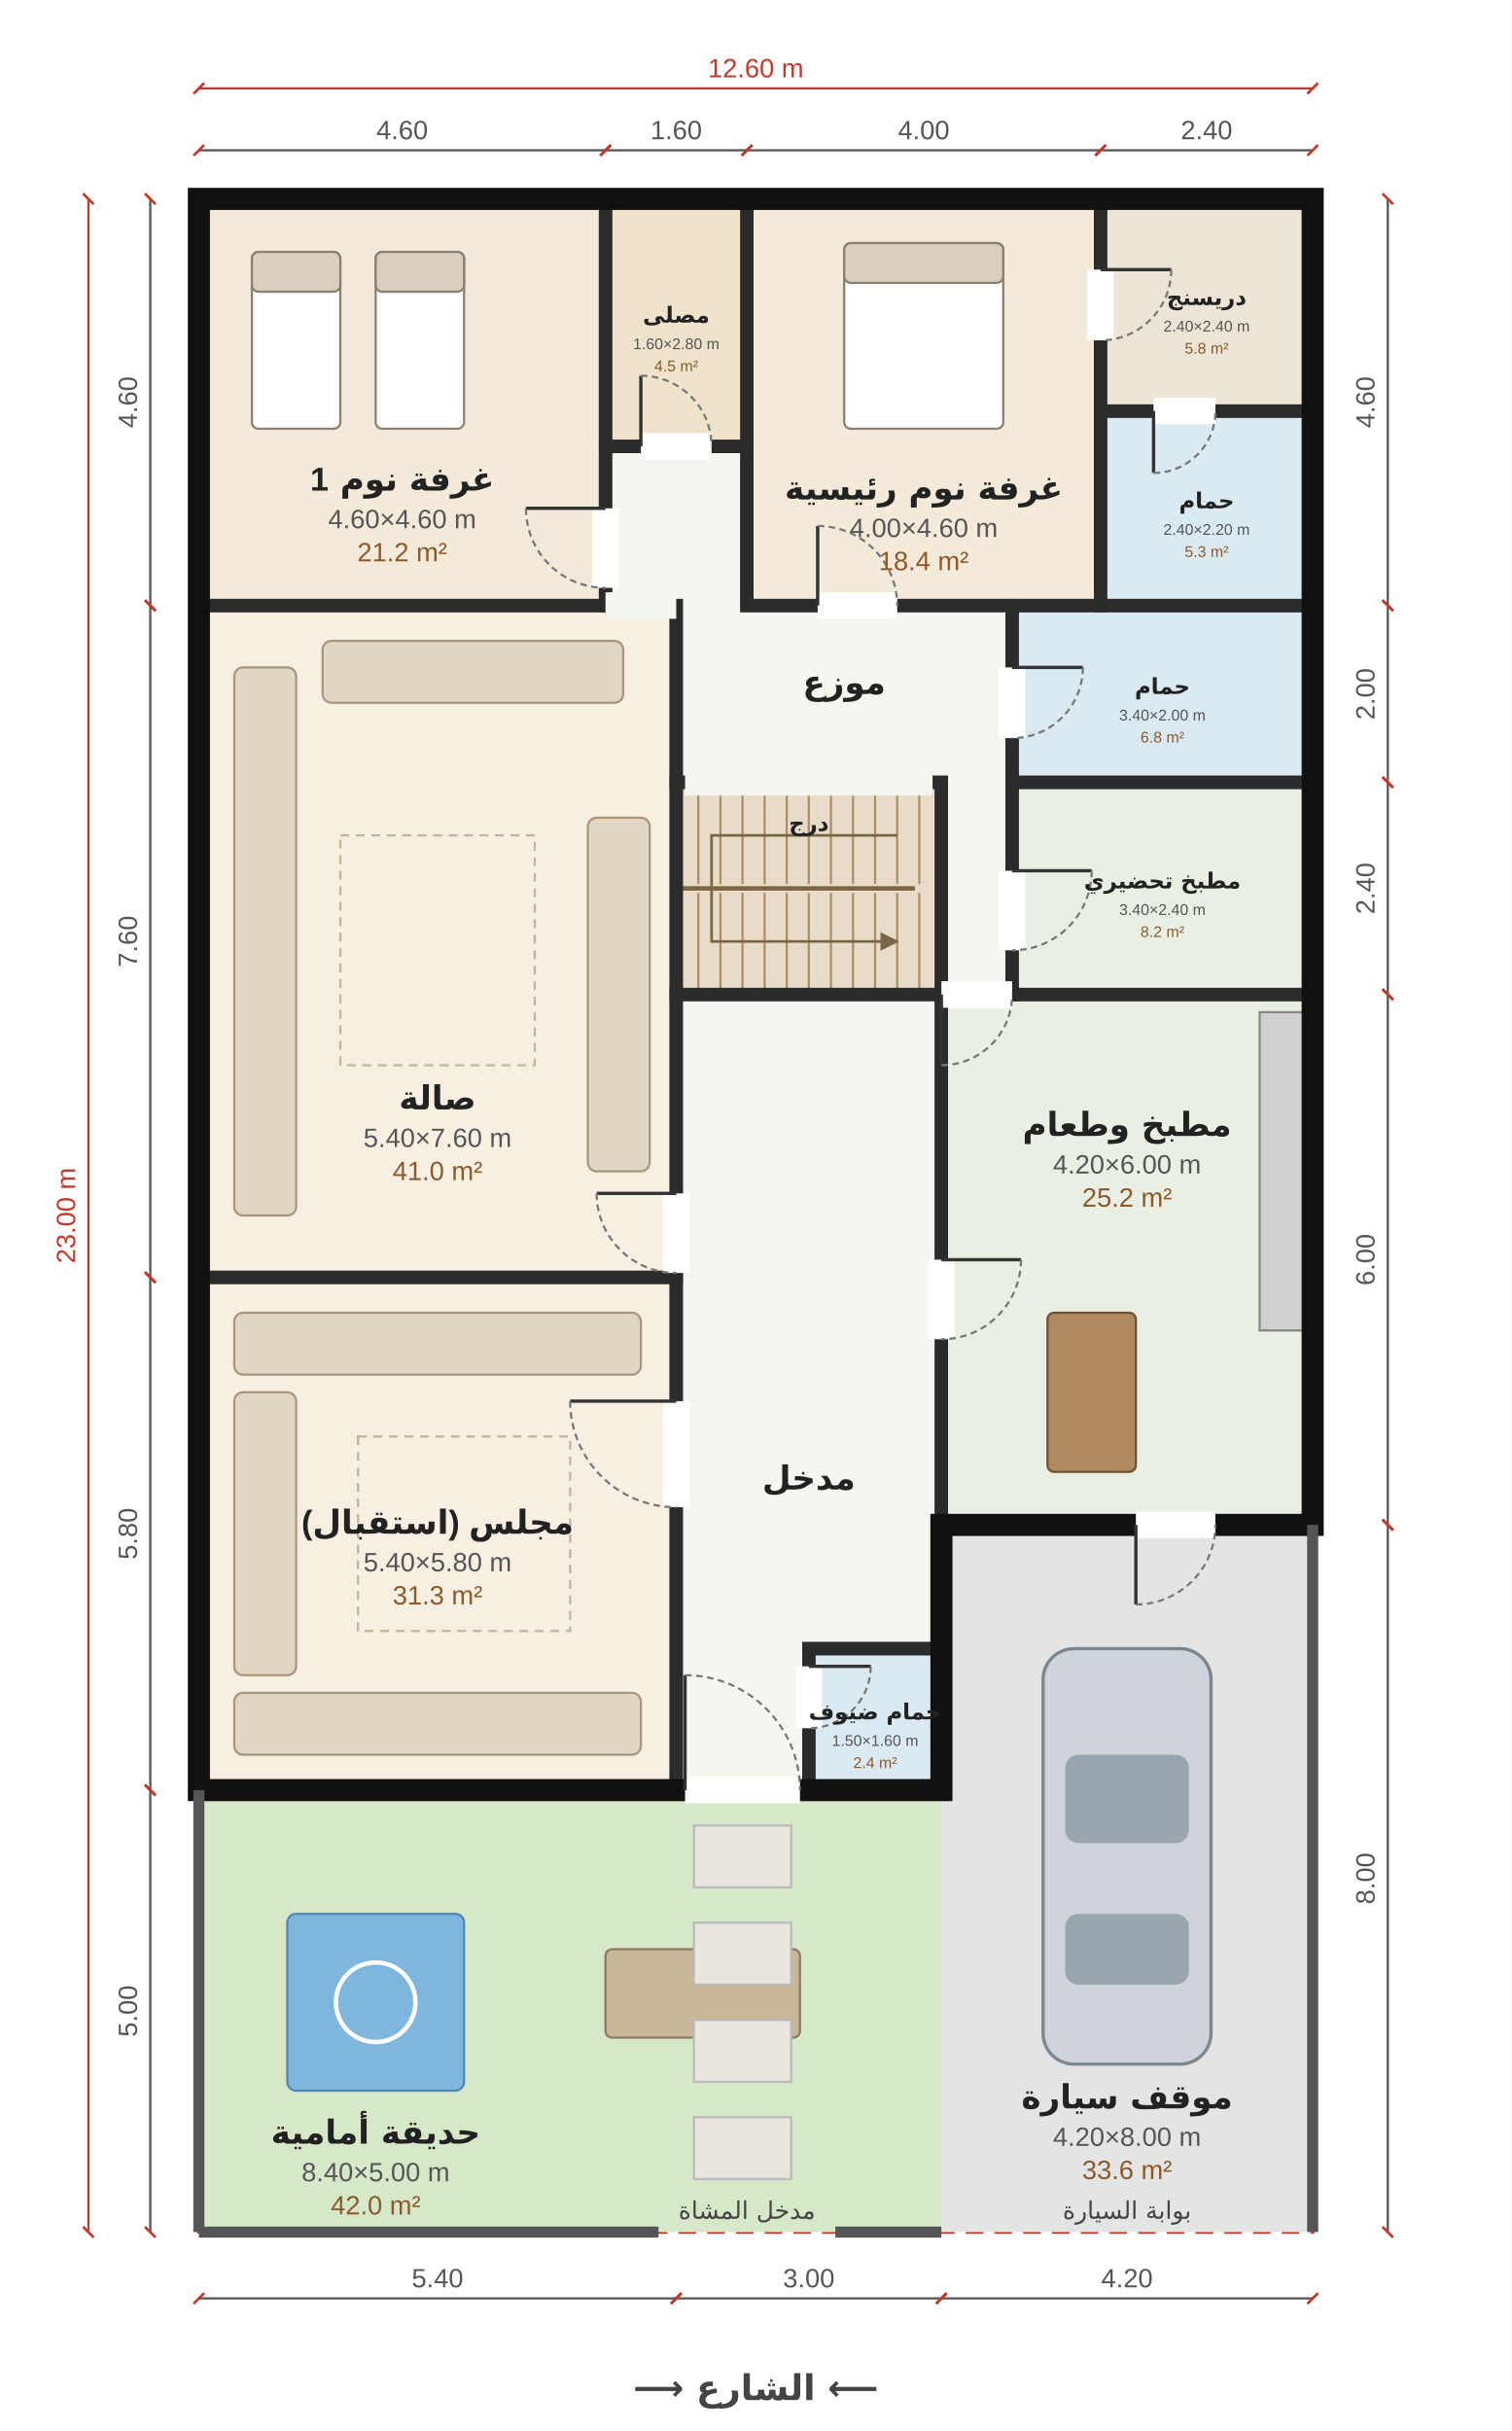
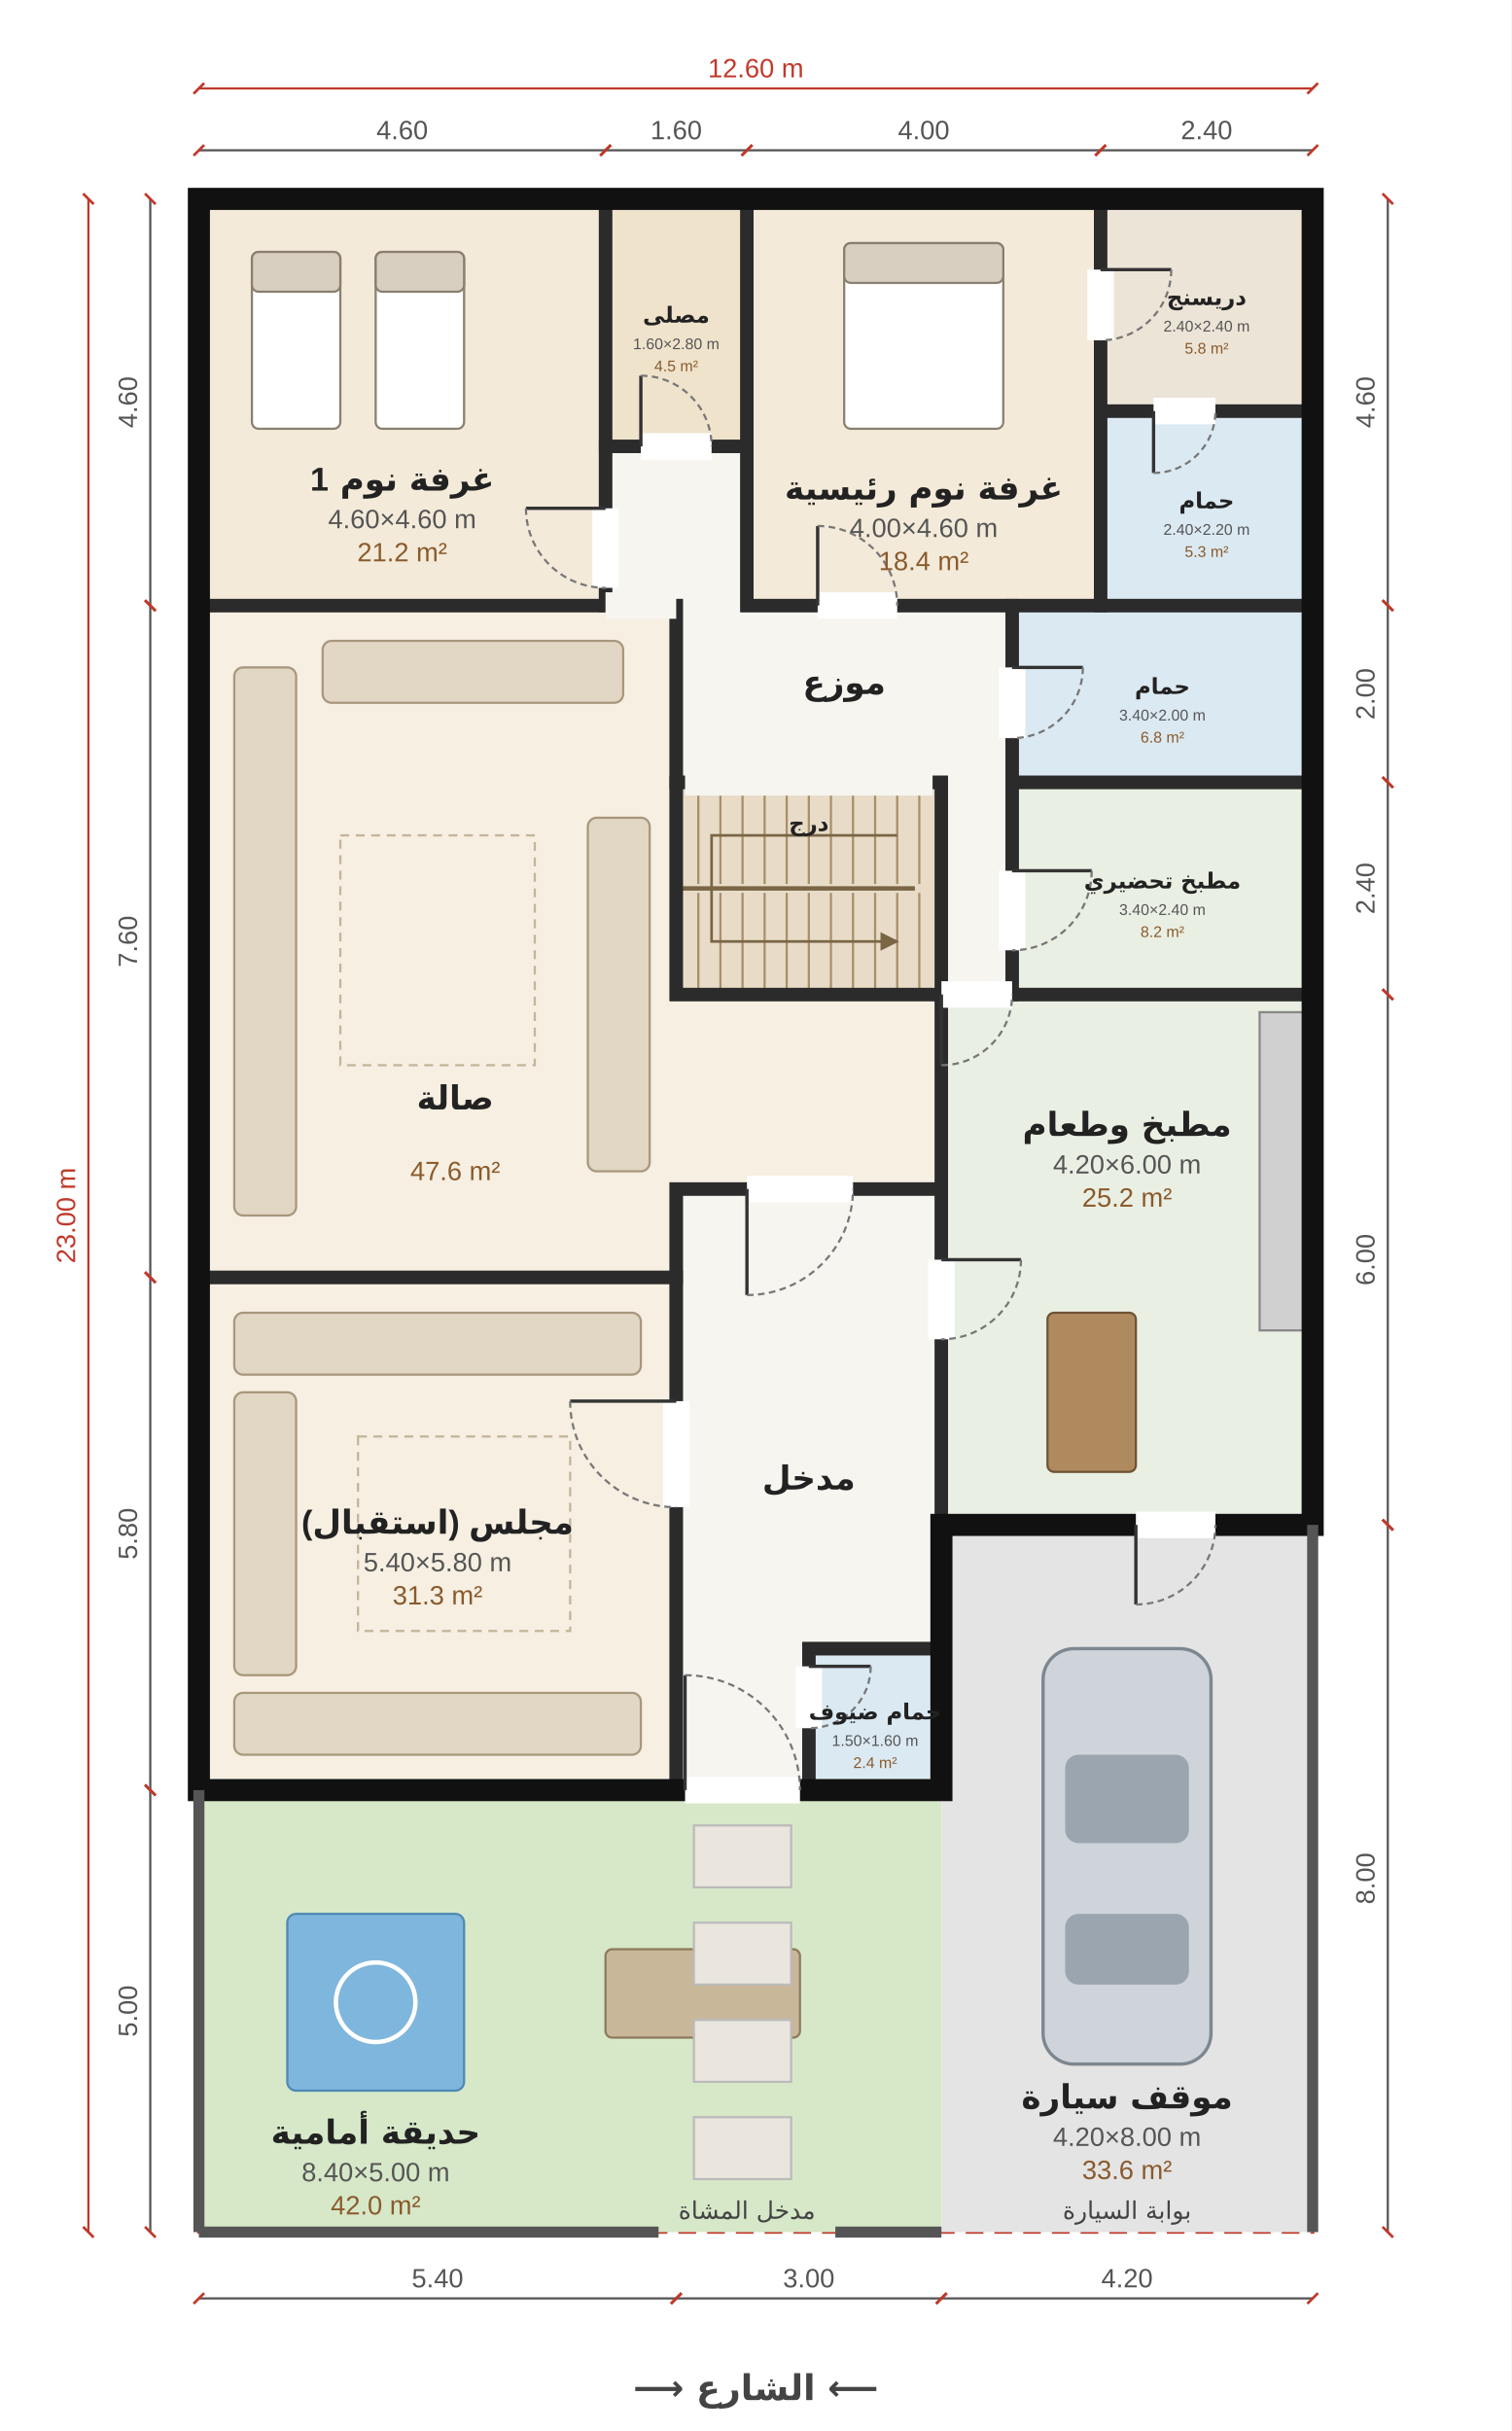
<svg xmlns="http://www.w3.org/2000/svg" viewBox="0 0 684 1100" width="684" height="1100" font-family="Tahoma, Arial, sans-serif" direction="rtl">
  <rect width="684" height="1100" fill="#ffffff" />
  <rect x="90" y="90" width="504.0" height="920.0" fill="none" stroke="#c0392b" stroke-width="1.5" stroke-dasharray="8 5" />
  <polygon points="90.0,90.0 274.0,90.0 274.0,274.0 90.0,274.0" fill="#f3ead9" />
  <polygon points="274.0,90.0 338.0,90.0 338.0,202.0 274.0,202.0" fill="#efe3cc" />
  <polygon points="338.0,90.0 498.0,90.0 498.0,274.0 338.0,274.0" fill="#f3ead9" />
  <polygon points="498.0,90.0 594.0,90.0 594.0,186.0 498.0,186.0" fill="#ece4d6" />
  <polygon points="498.0,186.0 594.0,186.0 594.0,274.0 498.0,274.0" fill="#dbe9f2" />
  <polygon points="274.0,202.0 338.0,202.0 338.0,274.0 458.0,274.0 458.0,450.0 426.0,450.0 426.0,354.0 306.0,354.0 306.0,274.0 274.0,274.0" fill="#f7f5f0" />
  <polygon points="458.0,274.0 594.0,274.0 594.0,354.0 458.0,354.0" fill="#dbe9f2" />
  <polygon points="458.0,354.0 594.0,354.0 594.0,450.0 458.0,450.0" fill="#e9efe3" />
-   <polygon points="90.0,274.0 306.0,274.0 306.0,578.0 90.0,578.0" fill="#f6efe2" />
+   <polygon points="90.0,274.0 306.0,274.0 306.0,450.0 426.0,450.0 426.0,538.0 306.0,538.0 306.0,578.0 90.0,578.0" fill="#f6efe2" />
  <polygon points="306.0,354.0 426.0,354.0 426.0,450.0 306.0,450.0" fill="#e8dcc8" />
  <polygon points="426.0,450.0 594.0,450.0 594.0,690.0 426.0,690.0" fill="#e9efe3" />
  <polygon points="90.0,578.0 306.0,578.0 306.0,810.0 90.0,810.0" fill="#f6efe2" />
-   <polygon points="306.0,450.0 426.0,450.0 426.0,746.0 366.0,746.0 366.0,810.0 306.0,810.0" fill="#f7f5f0" />
+   <polygon points="306.0,538.0 426.0,538.0 426.0,746.0 366.0,746.0 366.0,810.0 306.0,810.0" fill="#f7f5f0" />
  <polygon points="366.0,746.0 426.0,746.0 426.0,810.0 366.0,810.0" fill="#dbe9f2" />
  <polygon points="426.0,690.0 594.0,690.0 594.0,1010.0 426.0,1010.0" fill="#e4e4e4" />
  <polygon points="90.0,810.0 426.0,810.0 426.0,1010.0 90.0,1010.0" fill="#d6e8c8" />
  <line x1="316.0" y1="354.0" x2="316.0" y2="400.0" stroke="#a88f6a" stroke-width="1" />
  <line x1="316.0" y1="404.0" x2="316.0" y2="450.0" stroke="#a88f6a" stroke-width="1" />
  <line x1="326.0" y1="354.0" x2="326.0" y2="400.0" stroke="#a88f6a" stroke-width="1" />
  <line x1="326.0" y1="404.0" x2="326.0" y2="450.0" stroke="#a88f6a" stroke-width="1" />
  <line x1="336.0" y1="354.0" x2="336.0" y2="400.0" stroke="#a88f6a" stroke-width="1" />
  <line x1="336.0" y1="404.0" x2="336.0" y2="450.0" stroke="#a88f6a" stroke-width="1" />
  <line x1="346.0" y1="354.0" x2="346.0" y2="400.0" stroke="#a88f6a" stroke-width="1" />
  <line x1="346.0" y1="404.0" x2="346.0" y2="450.0" stroke="#a88f6a" stroke-width="1" />
  <line x1="356.0" y1="354.0" x2="356.0" y2="400.0" stroke="#a88f6a" stroke-width="1" />
  <line x1="356.0" y1="404.0" x2="356.0" y2="450.0" stroke="#a88f6a" stroke-width="1" />
  <line x1="366.0" y1="354.0" x2="366.0" y2="400.0" stroke="#a88f6a" stroke-width="1" />
  <line x1="366.0" y1="404.0" x2="366.0" y2="450.0" stroke="#a88f6a" stroke-width="1" />
  <line x1="376.0" y1="354.0" x2="376.0" y2="400.0" stroke="#a88f6a" stroke-width="1" />
  <line x1="376.0" y1="404.0" x2="376.0" y2="450.0" stroke="#a88f6a" stroke-width="1" />
  <line x1="386.0" y1="354.0" x2="386.0" y2="400.0" stroke="#a88f6a" stroke-width="1" />
  <line x1="386.0" y1="404.0" x2="386.0" y2="450.0" stroke="#a88f6a" stroke-width="1" />
  <line x1="396.0" y1="354.0" x2="396.0" y2="400.0" stroke="#a88f6a" stroke-width="1" />
  <line x1="396.0" y1="404.0" x2="396.0" y2="450.0" stroke="#a88f6a" stroke-width="1" />
  <line x1="406.0" y1="354.0" x2="406.0" y2="400.0" stroke="#a88f6a" stroke-width="1" />
  <line x1="406.0" y1="404.0" x2="406.0" y2="450.0" stroke="#a88f6a" stroke-width="1" />
  <line x1="416.0" y1="354.0" x2="416.0" y2="400.0" stroke="#a88f6a" stroke-width="1" />
  <line x1="416.0" y1="404.0" x2="416.0" y2="450.0" stroke="#a88f6a" stroke-width="1" />
  <line x1="306.0" y1="402.0" x2="414.0" y2="402.0" stroke="#7a6545" stroke-width="2" />
  <path d="M406.0,378.0 L322.0,378.0 L322.0,426.0 L406.0,426.0" fill="none" stroke="#7a6545" stroke-width="1.2" marker-end="url(#arr)" />
  <rect x="130.0" y="866.0" width="80.0" height="80.0" fill="#7fb6dd" stroke="#4d8ab5" rx="4" />
  <circle cx="170.0" cy="906.0" r="18.0" fill="none" stroke="#fff" stroke-width="2" />
  <rect x="274.0" y="882.0" width="88.0" height="40.0" fill="#c9b79a" stroke="#8d7a5c" rx="3" />
  <rect x="314.0" y="826.0" width="44.0" height="28.0" fill="#eae6de" stroke="#bbb" />
  <rect x="314.0" y="870.0" width="44.0" height="28.0" fill="#eae6de" stroke="#bbb" />
  <rect x="314.0" y="914" width="44.0" height="28.0" fill="#eae6de" stroke="#bbb" />
  <rect x="314.0" y="958.0" width="44.0" height="28.0" fill="#eae6de" stroke="#bbb" />
  <rect x="472.0" y="746.0" width="76.0" height="188.0" rx="14" fill="#cfd4da" stroke="#7d8790" stroke-width="1.5" />
  <rect x="482.0" y="794.0" width="56.0" height="40.0" rx="6" fill="#9aa5b0" />
  <rect x="482.0" y="866.0" width="56.0" height="32.0" rx="6" fill="#9aa5b0" />
  <rect x="114.0" y="114.0" width="40.0" height="80.0" fill="#fff" stroke="#8a7f70" rx="3" />
  <rect x="114.0" y="114.0" width="40.0" height="18.0" fill="#d9cfc0" stroke="#8a7f70" rx="3" />
  <rect x="170.0" y="114.0" width="40.0" height="80.0" fill="#fff" stroke="#8a7f70" rx="3" />
  <rect x="170.0" y="114.0" width="40.0" height="18.0" fill="#d9cfc0" stroke="#8a7f70" rx="3" />
  <rect x="382.0" y="110.0" width="72.0" height="84.0" fill="#fff" stroke="#8a7f70" rx="3" />
  <rect x="382.0" y="110.0" width="72.0" height="18.0" fill="#d9cfc0" stroke="#8a7f70" rx="3" />
  <rect x="570.0" y="458.0" width="24.0" height="144.0" fill="#d0d0d0" stroke="#888" />
  <rect x="474.0" y="594.0" width="40.0" height="72.0" fill="#b08a5f" stroke="#6e5333" rx="3" />
  <rect x="106.0" y="594.0" width="184.0" height="28.0" fill="#e2d6c4" stroke="#a8977d" rx="4" />
  <rect x="106.0" y="766.0" width="184.0" height="28.0" fill="#e2d6c4" stroke="#a8977d" rx="4" />
  <rect x="106.0" y="630.0" width="28.0" height="128.0" fill="#e2d6c4" stroke="#a8977d" rx="4" />
  <rect x="106.0" y="302.0" width="28.0" height="248.0" fill="#e2d6c4" stroke="#a8977d" rx="4" />
  <rect x="146.0" y="290.0" width="136.0" height="28.0" fill="#e2d6c4" stroke="#a8977d" rx="4" />
  <rect x="266.0" y="370.0" width="28.0" height="160.0" fill="#e2d6c4" stroke="#a8977d" rx="4" />
  <rect x="162.0" y="650.0" width="96.0" height="88.0" fill="none" stroke="#c4b49a" stroke-dasharray="4 3" />
  <rect x="154.0" y="378.0" width="88.0" height="104.0" fill="none" stroke="#c4b49a" stroke-dasharray="4 3" />
  <polygon points="90.0,90.0 274.0,90.0 274.0,274.0 90.0,274.0" fill="none" stroke="#2b2b2b" stroke-width="6.0" stroke-linejoin="miter" />
  <polygon points="274.0,90.0 338.0,90.0 338.0,202.0 274.0,202.0" fill="none" stroke="#2b2b2b" stroke-width="6.0" stroke-linejoin="miter" />
  <polygon points="338.0,90.0 498.0,90.0 498.0,274.0 338.0,274.0" fill="none" stroke="#2b2b2b" stroke-width="6.0" stroke-linejoin="miter" />
  <polygon points="498.0,90.0 594.0,90.0 594.0,186.0 498.0,186.0" fill="none" stroke="#2b2b2b" stroke-width="6.0" stroke-linejoin="miter" />
  <polygon points="498.0,186.0 594.0,186.0 594.0,274.0 498.0,274.0" fill="none" stroke="#2b2b2b" stroke-width="6.0" stroke-linejoin="miter" />
  <polygon points="274.0,202.0 338.0,202.0 338.0,274.0 458.0,274.0 458.0,450.0 426.0,450.0 426.0,354.0 306.0,354.0 306.0,274.0 274.0,274.0" fill="none" stroke="#2b2b2b" stroke-width="6.0" stroke-linejoin="miter" />
  <polygon points="458.0,274.0 594.0,274.0 594.0,354.0 458.0,354.0" fill="none" stroke="#2b2b2b" stroke-width="6.0" stroke-linejoin="miter" />
  <polygon points="458.0,354.0 594.0,354.0 594.0,450.0 458.0,450.0" fill="none" stroke="#2b2b2b" stroke-width="6.0" stroke-linejoin="miter" />
-   <polygon points="90.0,274.0 306.0,274.0 306.0,578.0 90.0,578.0" fill="none" stroke="#2b2b2b" stroke-width="6.0" stroke-linejoin="miter" />
+   <polygon points="90.0,274.0 306.0,274.0 306.0,450.0 426.0,450.0 426.0,538.0 306.0,538.0 306.0,578.0 90.0,578.0" fill="none" stroke="#2b2b2b" stroke-width="6.0" stroke-linejoin="miter" />
  <polygon points="306.0,354.0 426.0,354.0 426.0,450.0 306.0,450.0" fill="none" stroke="#2b2b2b" stroke-width="6.0" stroke-linejoin="miter" />
  <polygon points="426.0,450.0 594.0,450.0 594.0,690.0 426.0,690.0" fill="none" stroke="#2b2b2b" stroke-width="6.0" stroke-linejoin="miter" />
  <polygon points="90.0,578.0 306.0,578.0 306.0,810.0 90.0,810.0" fill="none" stroke="#2b2b2b" stroke-width="6.0" stroke-linejoin="miter" />
-   <polygon points="306.0,450.0 426.0,450.0 426.0,746.0 366.0,746.0 366.0,810.0 306.0,810.0" fill="none" stroke="#2b2b2b" stroke-width="6.0" stroke-linejoin="miter" />
+   <polygon points="306.0,538.0 426.0,538.0 426.0,746.0 366.0,746.0 366.0,810.0 306.0,810.0" fill="none" stroke="#2b2b2b" stroke-width="6.0" stroke-linejoin="miter" />
  <polygon points="366.0,746.0 426.0,746.0 426.0,810.0 366.0,810.0" fill="none" stroke="#2b2b2b" stroke-width="6.0" stroke-linejoin="miter" />
  <polygon points="90.0,90.0 594.0,90.0 594.0,690.0 426.0,690.0 426.0,810.0 90.0,810.0" fill="none" stroke="#111" stroke-width="10.0" stroke-linejoin="miter" />
  <polyline points="90.0,810.0 90.0,1010.0" stroke="#555" stroke-width="5" fill="none" />
  <polyline points="594.0,690.0 594.0,1010.0" stroke="#555" stroke-width="5" fill="none" />
  <polyline points="90.0,1010.0 298.0,1010.0" stroke="#555" stroke-width="5" fill="none" />
  <polyline points="378.0,1010.0 426.0,1010.0" stroke="#555" stroke-width="5" fill="none" />
  <line x1="274.0" y1="230.0" x2="274.0" y2="266.0" stroke="#fff" stroke-width="12.0" />
  <line x1="274.0" y1="230.0" x2="238" y2="230.0" stroke="#333" stroke-width="1.5" />
  <path d="M238,230.0 A36,36 0 0 0 274.0,266.0" fill="none" stroke="#777" stroke-width="1" stroke-dasharray="3 2" />
  <line x1="290.0" y1="202.0" x2="322.0" y2="202.0" stroke="#fff" stroke-width="12.0" />
  <line x1="290.0" y1="202.0" x2="290.0" y2="170.0" stroke="#333" stroke-width="1.5" />
  <path d="M290.0,170.0 A32,32 0 0 1 322.0,202.0" fill="none" stroke="#777" stroke-width="1" stroke-dasharray="3 2" />
  <line x1="370.0" y1="274.0" x2="406.0" y2="274.0" stroke="#fff" stroke-width="12.0" />
  <line x1="370.0" y1="274.0" x2="370.0" y2="238" stroke="#333" stroke-width="1.5" />
  <path d="M370.0,238 A36,36 0 0 1 406.0,274.0" fill="none" stroke="#777" stroke-width="1" stroke-dasharray="3 2" />
  <line x1="498.0" y1="122.0" x2="498.0" y2="154.0" stroke="#fff" stroke-width="12.0" />
  <line x1="498.0" y1="122.0" x2="530.0" y2="122.0" stroke="#333" stroke-width="1.5" />
  <path d="M530.0,122.0 A32.0,32.0 0 0 1 498.0,154.0" fill="none" stroke="#777" stroke-width="1" stroke-dasharray="3 2" />
  <line x1="522.0" y1="186.0" x2="550.0" y2="186.0" stroke="#fff" stroke-width="12.0" />
  <line x1="522.0" y1="186.0" x2="522.0" y2="214" stroke="#333" stroke-width="1.5" />
  <path d="M522.0,214 A28,28 0 0 0 550.0,186.0" fill="none" stroke="#777" stroke-width="1" stroke-dasharray="3 2" />
  <line x1="458.0" y1="302.0" x2="458.0" y2="334.0" stroke="#fff" stroke-width="12.0" />
  <line x1="458.0" y1="302.0" x2="490.0" y2="302.0" stroke="#333" stroke-width="1.5" />
  <path d="M490.0,302.0 A32,32 0 0 1 458.0,334.0" fill="none" stroke="#777" stroke-width="1" stroke-dasharray="3 2" />
  <line x1="458.0" y1="394.0" x2="458.0" y2="430.0" stroke="#fff" stroke-width="12.0" />
  <line x1="458.0" y1="394.0" x2="494.0" y2="394.0" stroke="#333" stroke-width="1.5" />
  <path d="M494.0,394.0 A36,36 0 0 1 458.0,430.0" fill="none" stroke="#777" stroke-width="1" stroke-dasharray="3 2" />
  <line x1="426.0" y1="450.0" x2="458.0" y2="450.0" stroke="#fff" stroke-width="12.0" />
  <line x1="426.0" y1="450.0" x2="426.0" y2="482" stroke="#333" stroke-width="1.5" />
  <path d="M426.0,482 A32,32 0 0 0 458.0,450.0" fill="none" stroke="#777" stroke-width="1" stroke-dasharray="3 2" />
-   <line x1="306.0" y1="540.0" x2="306.0" y2="576.0" stroke="#fff" stroke-width="12.0" />
-   <line x1="306.0" y1="540.0" x2="270.0" y2="540.0" stroke="#333" stroke-width="1.5" />
-   <path d="M270.0,540.0 A36,36 0 0 0 306.0,576.0" fill="none" stroke="#777" stroke-width="1" stroke-dasharray="3 2" />
+   <line x1="338.0" y1="538.0" x2="386.0" y2="538.0" stroke="#fff" stroke-width="12.0" />
+   <line x1="338.0" y1="538.0" x2="338.0" y2="586.0" stroke="#333" stroke-width="1.5" />
+   <path d="M338.0,586.0 A48,48 0 0 0 386.0,538.0" fill="none" stroke="#777" stroke-width="1" stroke-dasharray="3 2" />
  <line x1="306.0" y1="634.0" x2="306.0" y2="682.0" stroke="#fff" stroke-width="12.0" />
  <line x1="306.0" y1="634.0" x2="258.0" y2="634.0" stroke="#333" stroke-width="1.5" />
  <path d="M258.0,634.0 A48,48 0 0 0 306.0,682.0" fill="none" stroke="#777" stroke-width="1" stroke-dasharray="3 2" />
  <line x1="426.0" y1="570.0" x2="426.0" y2="606.0" stroke="#fff" stroke-width="12.0" />
  <line x1="426.0" y1="570.0" x2="462.0" y2="570.0" stroke="#333" stroke-width="1.5" />
  <path d="M462.0,570.0 A36,36 0 0 1 426.0,606.0" fill="none" stroke="#777" stroke-width="1" stroke-dasharray="3 2" />
  <line x1="366.0" y1="754.0" x2="366.0" y2="782.0" stroke="#fff" stroke-width="12.0" />
  <line x1="366.0" y1="754.0" x2="394.0" y2="754.0" stroke="#333" stroke-width="1.5" />
  <path d="M394.0,754.0 A28,28 0 0 1 366.0,782.0" fill="none" stroke="#777" stroke-width="1" stroke-dasharray="3 2" />
  <line x1="310.0" y1="810.0" x2="362.0" y2="810.0" stroke="#fff" stroke-width="12.0" />
  <line x1="310.0" y1="810.0" x2="310.0" y2="758.0" stroke="#333" stroke-width="1.5" />
  <path d="M310.0,758.0 A52,52 0 0 1 362.0,810.0" fill="none" stroke="#777" stroke-width="1" stroke-dasharray="3 2" />
  <line x1="514.0" y1="690.0" x2="550.0" y2="690.0" stroke="#fff" stroke-width="12.0" />
  <line x1="514.0" y1="690.0" x2="514.0" y2="726.0" stroke="#333" stroke-width="1.5" />
  <path d="M514.0,726.0 A36,36 0 0 0 550.0,690.0" fill="none" stroke="#777" stroke-width="1" stroke-dasharray="3 2" />
  <line x1="274.0" y1="274.0" x2="306.0" y2="274.0" stroke="#f7f5f0" stroke-width="12.0" />
  <line x1="310.0" y1="354.0" x2="422.0" y2="354.0" stroke="#f7f5f0" stroke-width="12.0" />
  <text x="182.0" y="222.0" text-anchor="middle" font-size="15" font-weight="bold" fill="#222">غرفة نوم 1</text>
  <text x="182.0" y="239.0" text-anchor="middle" font-size="12" fill="#555" direction="ltr">4.60×4.60 m</text>
  <text x="182.0" y="254.0" text-anchor="middle" font-size="12" fill="#8a5a2b" direction="ltr">21.2 m²</text>
  <text x="306.0" y="146.0" text-anchor="middle" font-size="10" font-weight="bold" fill="#222">مصلى</text>
  <text x="306.0" y="158.0" text-anchor="middle" font-size="7" fill="#555" direction="ltr">1.60×2.80 m</text>
  <text x="306.0" y="168.0" text-anchor="middle" font-size="7" fill="#8a5a2b" direction="ltr">4.5 m²</text>
  <text x="418.0" y="226.0" text-anchor="middle" font-size="15" font-weight="bold" fill="#222">غرفة نوم رئيسية</text>
  <text x="418.0" y="243.0" text-anchor="middle" font-size="12" fill="#555" direction="ltr">4.00×4.60 m</text>
  <text x="418.0" y="258.0" text-anchor="middle" font-size="12" fill="#8a5a2b" direction="ltr">18.4 m²</text>
  <text x="546.0" y="138.0" text-anchor="middle" font-size="10" font-weight="bold" fill="#222">دريسنج</text>
  <text x="546.0" y="150.0" text-anchor="middle" font-size="7" fill="#555" direction="ltr">2.40×2.40 m</text>
  <text x="546.0" y="160.0" text-anchor="middle" font-size="7" fill="#8a5a2b" direction="ltr">5.8 m²</text>
  <text x="546.0" y="230.0" text-anchor="middle" font-size="10" font-weight="bold" fill="#222">حمام</text>
  <text x="546.0" y="242.0" text-anchor="middle" font-size="7" fill="#555" direction="ltr">2.40×2.20 m</text>
  <text x="546.0" y="252.0" text-anchor="middle" font-size="7" fill="#8a5a2b" direction="ltr">5.3 m²</text>
  <text x="382.0" y="314.0" text-anchor="middle" font-size="15" font-weight="bold" fill="#222">موزع</text>
  <text x="526.0" y="314.0" text-anchor="middle" font-size="10" font-weight="bold" fill="#222">حمام</text>
  <text x="526.0" y="326.0" text-anchor="middle" font-size="7" fill="#555" direction="ltr">3.40×2.00 m</text>
  <text x="526.0" y="336.0" text-anchor="middle" font-size="7" fill="#8a5a2b" direction="ltr">6.8 m²</text>
  <text x="526.0" y="402.0" text-anchor="middle" font-size="10" font-weight="bold" fill="#222">مطبخ تحضيري</text>
  <text x="526.0" y="414.0" text-anchor="middle" font-size="7" fill="#555" direction="ltr">3.40×2.40 m</text>
  <text x="526.0" y="424.0" text-anchor="middle" font-size="7" fill="#8a5a2b" direction="ltr">8.2 m²</text>
-   <text x="198.0" y="502.0" text-anchor="middle" font-size="15" font-weight="bold" fill="#222">صالة</text>
-   <text x="198.0" y="519.0" text-anchor="middle" font-size="12" fill="#555" direction="ltr">5.40×7.60 m</text>
-   <text x="198.0" y="534.0" text-anchor="middle" font-size="12" fill="#8a5a2b" direction="ltr">41.0 m²</text>
+   <text x="206.0" y="502.0" text-anchor="middle" font-size="15" font-weight="bold" fill="#222">صالة</text>
+   <text x="206.0" y="519.0" text-anchor="middle" font-size="12" fill="#555" direction="ltr" />
+   <text x="206.0" y="534.0" text-anchor="middle" font-size="12" fill="#8a5a2b" direction="ltr">47.6 m²</text>
  <text x="366.0" y="376.0" text-anchor="middle" font-size="10" font-weight="bold" fill="#222">درج</text>
  <text x="510.0" y="514.0" text-anchor="middle" font-size="15" font-weight="bold" fill="#222">مطبخ وطعام</text>
  <text x="510.0" y="531.0" text-anchor="middle" font-size="12" fill="#555" direction="ltr">4.20×6.00 m</text>
  <text x="510.0" y="546.0" text-anchor="middle" font-size="12" fill="#8a5a2b" direction="ltr">25.2 m²</text>
  <text x="198.0" y="694.0" text-anchor="middle" font-size="15" font-weight="bold" fill="#222">مجلس (استقبال)</text>
  <text x="198.0" y="711.0" text-anchor="middle" font-size="12" fill="#555" direction="ltr">5.40×5.80 m</text>
  <text x="198.0" y="726.0" text-anchor="middle" font-size="12" fill="#8a5a2b" direction="ltr">31.3 m²</text>
  <text x="366.0" y="674.0" text-anchor="middle" font-size="15" font-weight="bold" fill="#222">مدخل</text>
  <text x="396.0" y="778.0" text-anchor="middle" font-size="10" font-weight="bold" fill="#222">حمام ضيوف</text>
  <text x="396.0" y="790.0" text-anchor="middle" font-size="7" fill="#555" direction="ltr">1.50×1.60 m</text>
  <text x="396.0" y="800.0" text-anchor="middle" font-size="7" fill="#8a5a2b" direction="ltr">2.4 m²</text>
  <text x="510.0" y="954.0" text-anchor="middle" font-size="15" font-weight="bold" fill="#222">موقف سيارة</text>
  <text x="510.0" y="971.0" text-anchor="middle" font-size="12" fill="#555" direction="ltr">4.20×8.00 m</text>
  <text x="510.0" y="986.0" text-anchor="middle" font-size="12" fill="#8a5a2b" direction="ltr">33.6 m²</text>
  <text x="170.0" y="970.0" text-anchor="middle" font-size="15" font-weight="bold" fill="#222">حديقة أمامية</text>
  <text x="170.0" y="987.0" text-anchor="middle" font-size="12" fill="#555" direction="ltr">8.40×5.00 m</text>
  <text x="170.0" y="1002.0" text-anchor="middle" font-size="12" fill="#8a5a2b" direction="ltr">42.0 m²</text>
  <defs>
    <marker id="arr" viewBox="0 0 10 10" refX="9" refY="5" markerWidth="7" markerHeight="7" orient="auto-start-reverse">
      <path d="M0,0 L10,5 L0,10 z" fill="#7a6545" />
    </marker>
    <marker id="tk" viewBox="0 0 10 10" refX="5" refY="5" markerWidth="8" markerHeight="8" orient="auto">
      <path d="M2,8 L8,2" stroke="#c0392b" stroke-width="1.5" />
    </marker>
  </defs>
  <line x1="90" y1="40" x2="594.0" y2="40" stroke="#c0392b" stroke-width="1" marker-start="url(#tk)" marker-end="url(#tk)" />
  <text x="342.0" y="35" text-anchor="middle" font-size="12" fill="#c0392b" direction="ltr">12.60 m</text>
  <line x1="90" y1="68" x2="274.0" y2="68" stroke="#555" stroke-width="1" marker-start="url(#tk)" marker-end="url(#tk)" />
  <text x="182.0" y="63" text-anchor="middle" font-size="12" fill="#555" direction="ltr">4.60</text>
  <line x1="274.0" y1="68" x2="338.0" y2="68" stroke="#555" stroke-width="1" marker-start="url(#tk)" marker-end="url(#tk)" />
  <text x="306.0" y="63" text-anchor="middle" font-size="12" fill="#555" direction="ltr">1.60</text>
  <line x1="338.0" y1="68" x2="498.0" y2="68" stroke="#555" stroke-width="1" marker-start="url(#tk)" marker-end="url(#tk)" />
  <text x="418.0" y="63" text-anchor="middle" font-size="12" fill="#555" direction="ltr">4.00</text>
  <line x1="498.0" y1="68" x2="594.0" y2="68" stroke="#555" stroke-width="1" marker-start="url(#tk)" marker-end="url(#tk)" />
  <text x="546.0" y="63" text-anchor="middle" font-size="12" fill="#555" direction="ltr">2.40</text>
  <line x1="90" y1="1040.0" x2="306.0" y2="1040.0" stroke="#555" stroke-width="1" marker-start="url(#tk)" marker-end="url(#tk)" />
  <text x="198.0" y="1035.0" text-anchor="middle" font-size="12" fill="#555" direction="ltr">5.40</text>
  <line x1="306.0" y1="1040.0" x2="426.0" y2="1040.0" stroke="#555" stroke-width="1" marker-start="url(#tk)" marker-end="url(#tk)" />
  <text x="366.0" y="1035.0" text-anchor="middle" font-size="12" fill="#555" direction="ltr">3.00</text>
  <line x1="426.0" y1="1040.0" x2="594.0" y2="1040.0" stroke="#555" stroke-width="1" marker-start="url(#tk)" marker-end="url(#tk)" />
  <text x="510.0" y="1035.0" text-anchor="middle" font-size="12" fill="#555" direction="ltr">4.20</text>
  <line x1="40" y1="90" x2="40" y2="1010.0" stroke="#c0392b" stroke-width="1" marker-start="url(#tk)" marker-end="url(#tk)" />
  <text x="34" y="550.0" text-anchor="middle" font-size="12" fill="#c0392b" direction="ltr" transform="rotate(-90 34 550.0)">23.00 m</text>
  <line x1="68" y1="90" x2="68" y2="274.0" stroke="#555" stroke-width="1" marker-start="url(#tk)" marker-end="url(#tk)" />
  <text x="62" y="182.0" text-anchor="middle" font-size="12" fill="#555" direction="ltr" transform="rotate(-90 62 182.0)">4.60</text>
  <line x1="68" y1="274.0" x2="68" y2="578.0" stroke="#555" stroke-width="1" marker-start="url(#tk)" marker-end="url(#tk)" />
  <text x="62" y="426.0" text-anchor="middle" font-size="12" fill="#555" direction="ltr" transform="rotate(-90 62 426.0)">7.60</text>
  <line x1="68" y1="578.0" x2="68" y2="810.0" stroke="#555" stroke-width="1" marker-start="url(#tk)" marker-end="url(#tk)" />
  <text x="62" y="694.0" text-anchor="middle" font-size="12" fill="#555" direction="ltr" transform="rotate(-90 62 694.0)">5.80</text>
  <line x1="68" y1="810.0" x2="68" y2="1010.0" stroke="#555" stroke-width="1" marker-start="url(#tk)" marker-end="url(#tk)" />
  <text x="62" y="910.0" text-anchor="middle" font-size="12" fill="#555" direction="ltr" transform="rotate(-90 62 910.0)">5.00</text>
  <line x1="628.0" y1="90" x2="628.0" y2="274.0" stroke="#555" stroke-width="1" marker-start="url(#tk)" marker-end="url(#tk)" />
  <text x="622.0" y="182.0" text-anchor="middle" font-size="12" fill="#555" direction="ltr" transform="rotate(-90 622.0 182.0)">4.60</text>
  <line x1="628.0" y1="274.0" x2="628.0" y2="354.0" stroke="#555" stroke-width="1" marker-start="url(#tk)" marker-end="url(#tk)" />
  <text x="622.0" y="314.0" text-anchor="middle" font-size="12" fill="#555" direction="ltr" transform="rotate(-90 622.0 314.0)">2.00</text>
  <line x1="628.0" y1="354.0" x2="628.0" y2="450.0" stroke="#555" stroke-width="1" marker-start="url(#tk)" marker-end="url(#tk)" />
  <text x="622.0" y="402.0" text-anchor="middle" font-size="12" fill="#555" direction="ltr" transform="rotate(-90 622.0 402.0)">2.40</text>
  <line x1="628.0" y1="450.0" x2="628.0" y2="690.0" stroke="#555" stroke-width="1" marker-start="url(#tk)" marker-end="url(#tk)" />
  <text x="622.0" y="570.0" text-anchor="middle" font-size="12" fill="#555" direction="ltr" transform="rotate(-90 622.0 570.0)">6.00</text>
  <line x1="628.0" y1="690.0" x2="628.0" y2="1010.0" stroke="#555" stroke-width="1" marker-start="url(#tk)" marker-end="url(#tk)" />
  <text x="622.0" y="850.0" text-anchor="middle" font-size="12" fill="#555" direction="ltr" transform="rotate(-90 622.0 850.0)">8.00</text>
  <text x="342.0" y="1086" text-anchor="middle" font-size="16" font-weight="bold" fill="#444">⟵ الشارع ⟶</text>
  <text x="338.0" y="1004" text-anchor="middle" font-size="11" fill="#444">مدخل المشاة</text>
  <text x="510.0" y="1004" text-anchor="middle" font-size="11" fill="#444">بوابة السيارة</text>
</svg>
